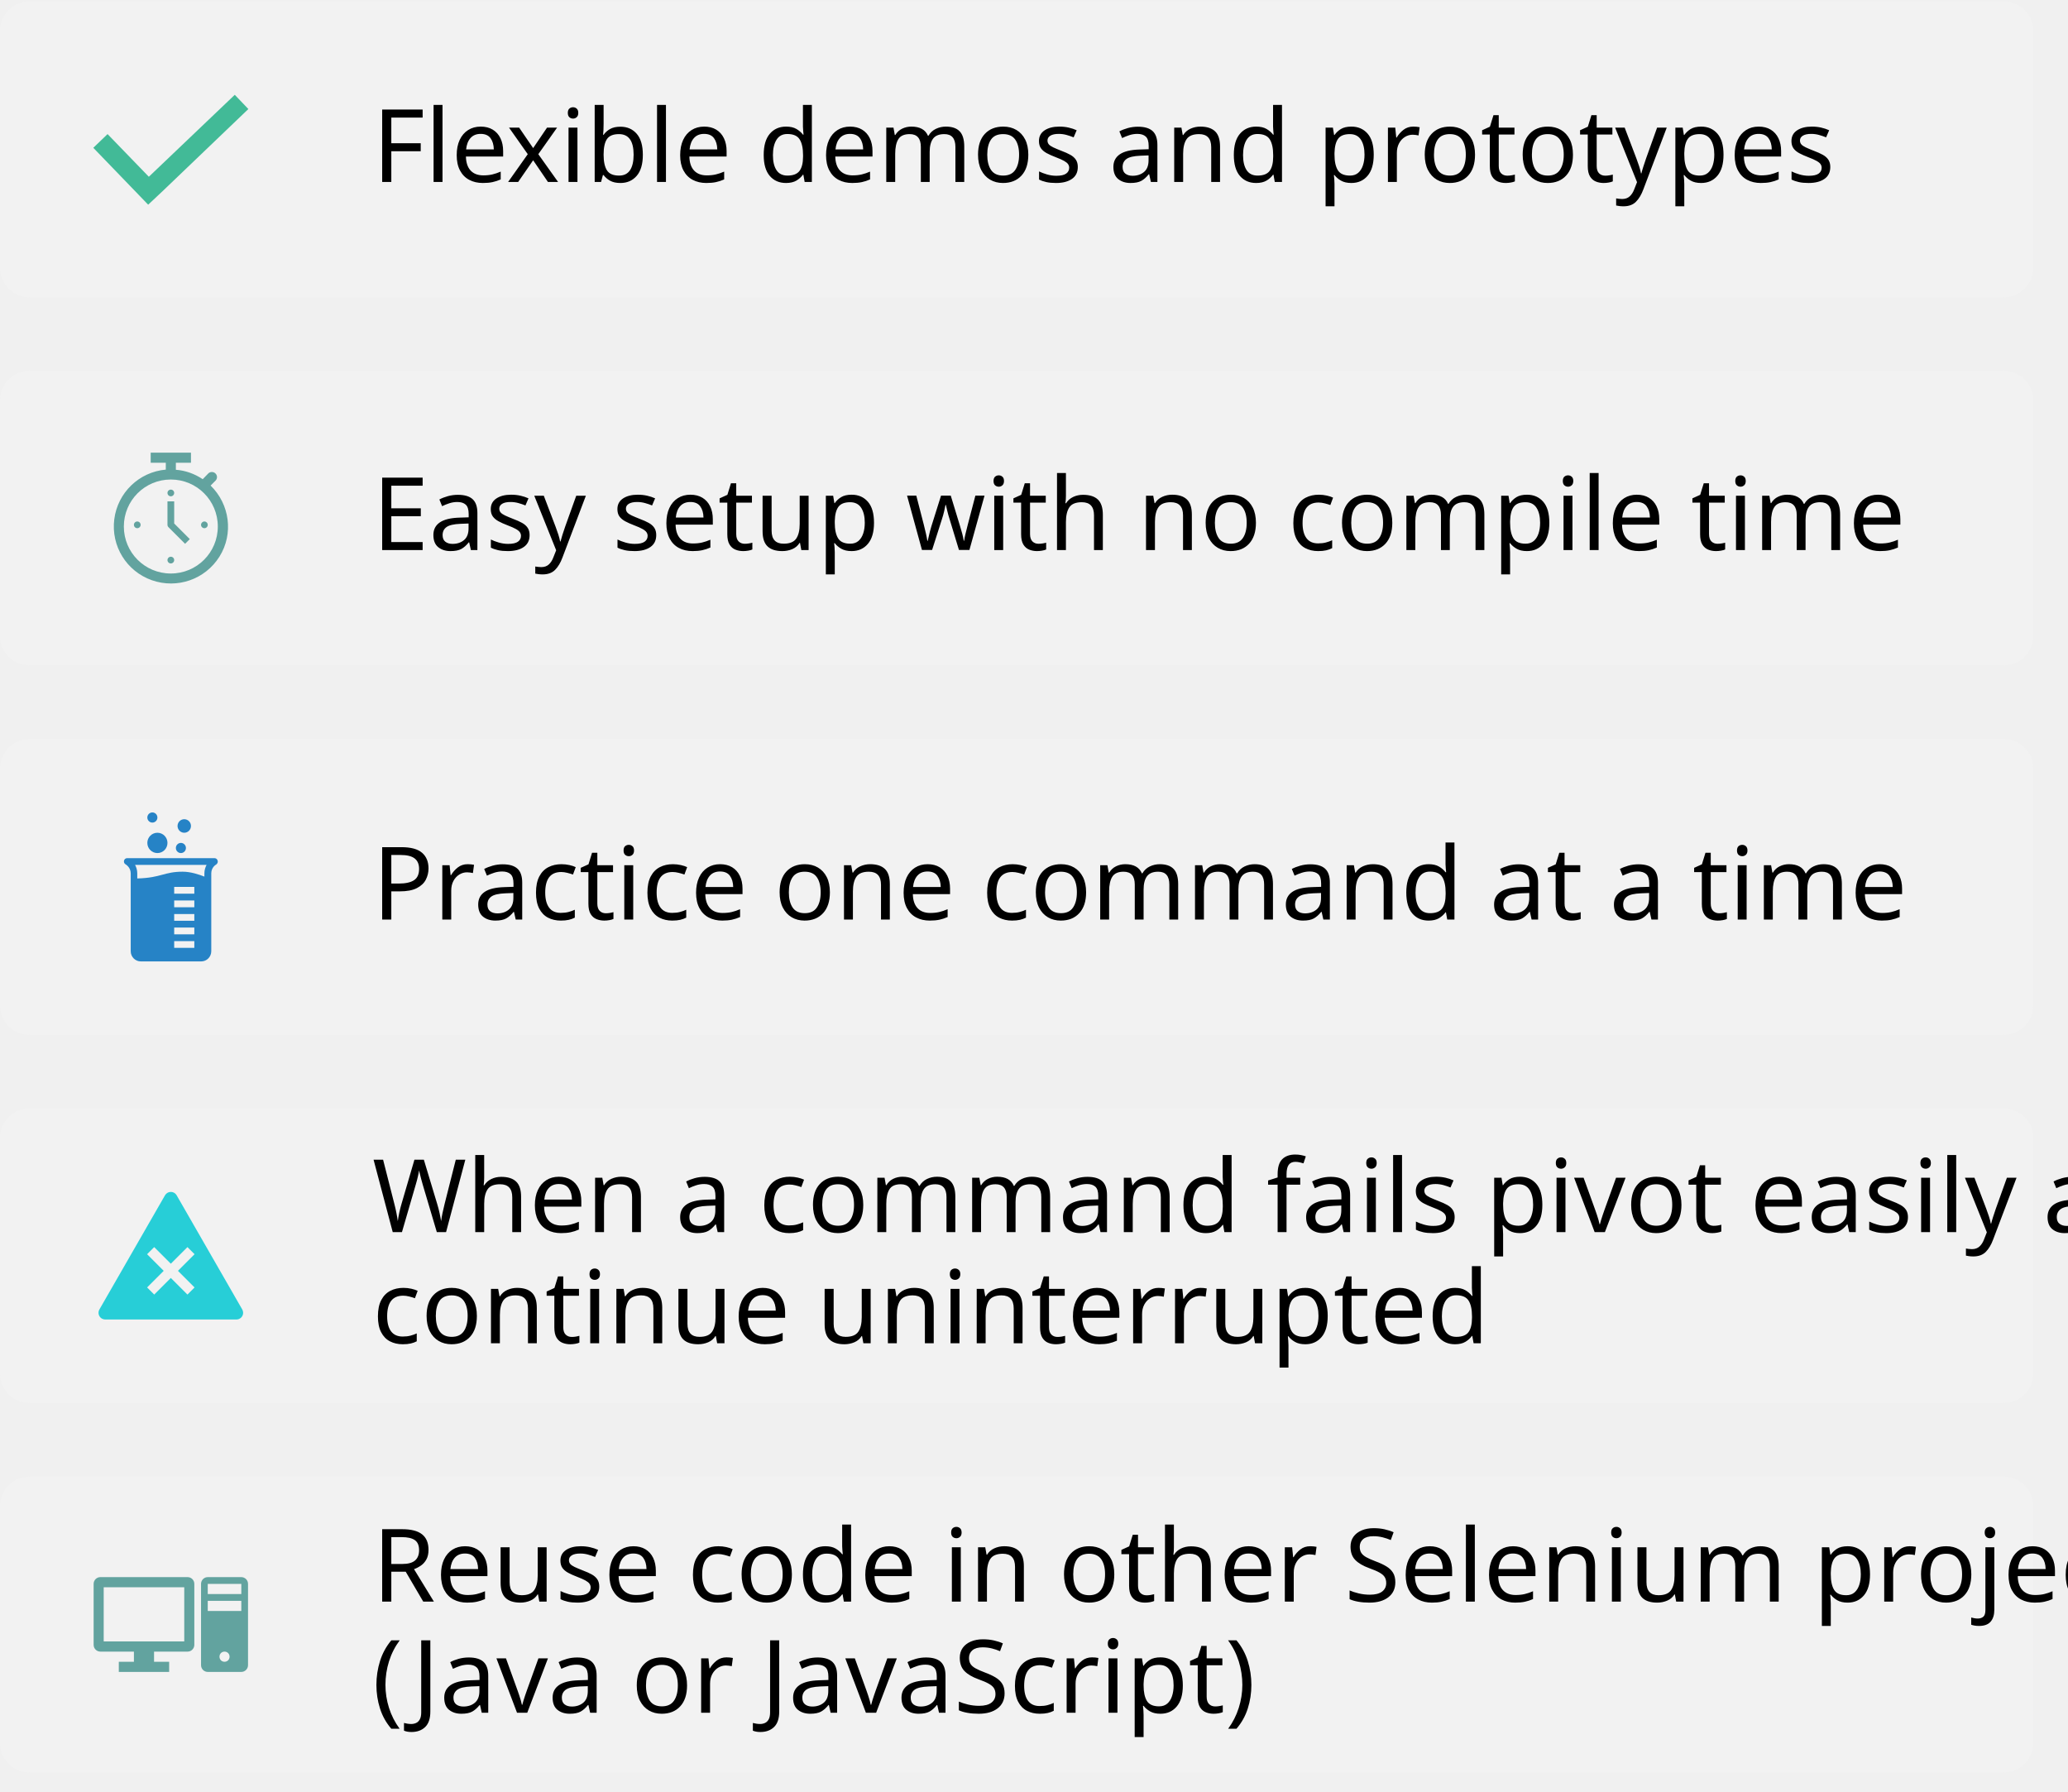
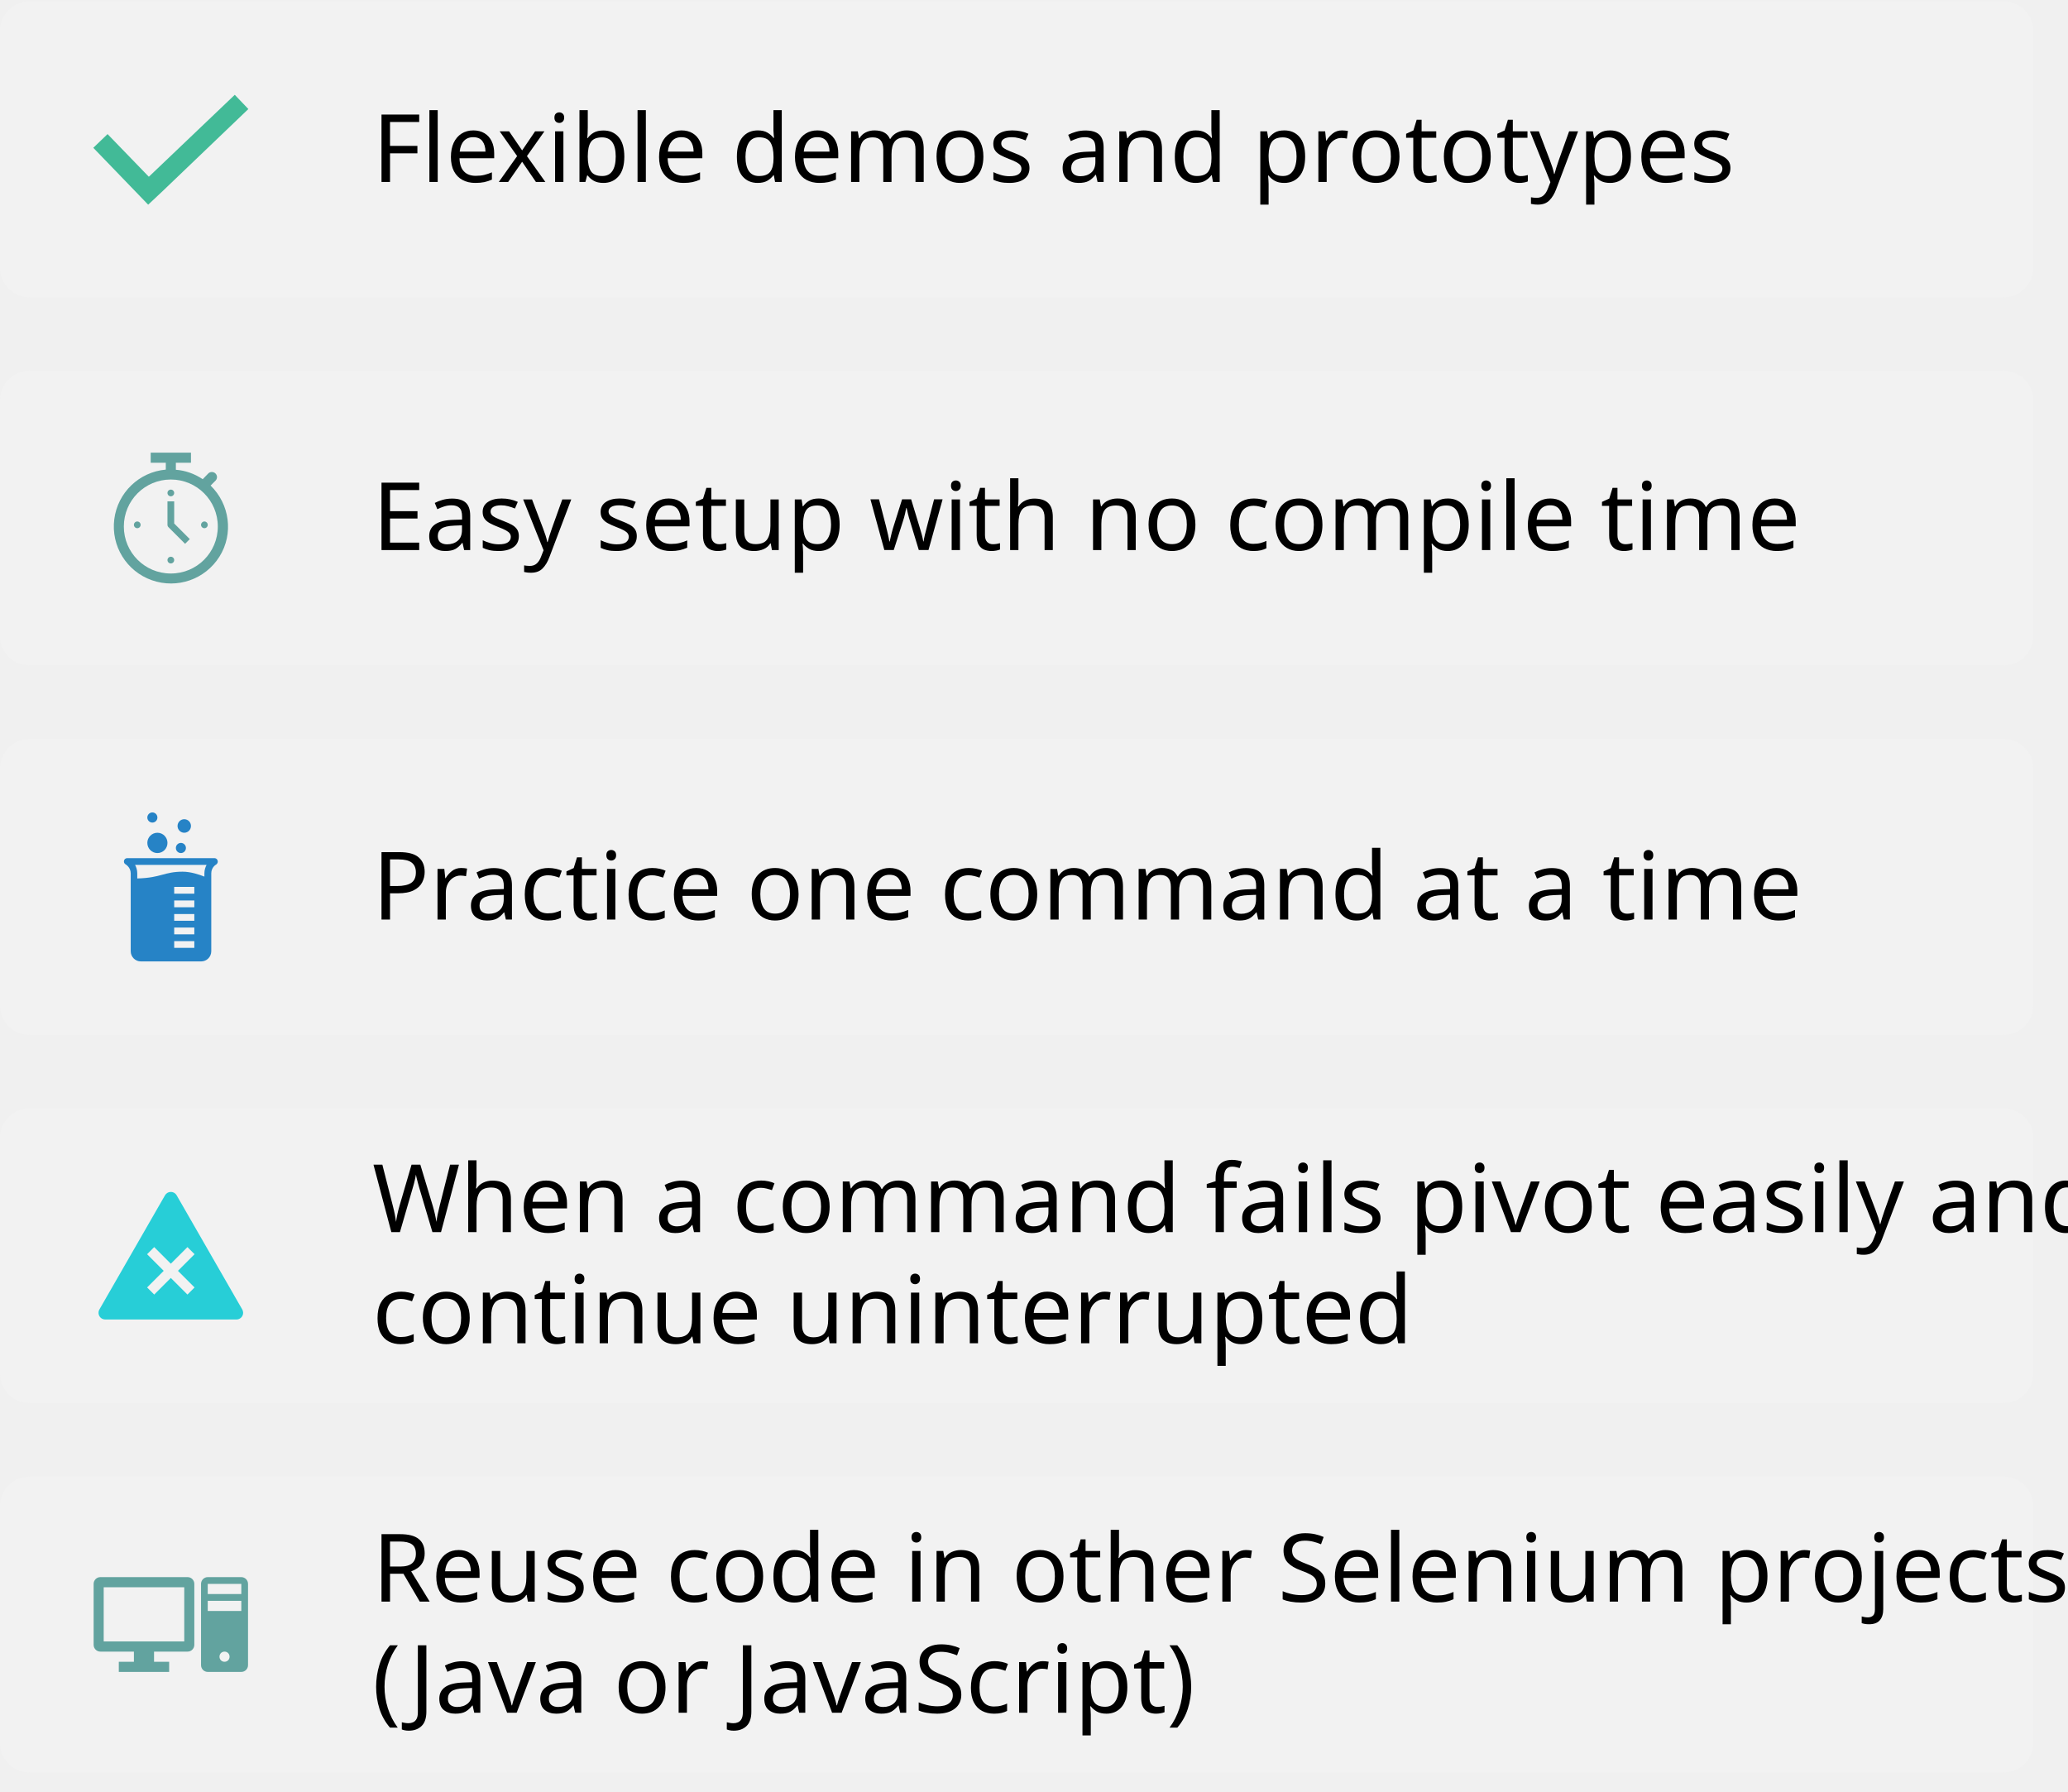
<svg xmlns="http://www.w3.org/2000/svg" width="1489" height="1290" overflow="hidden">
  <defs>
    <clipPath id="clip0">
      <rect x="2595" y="344" width="1489" height="1290" />
    </clipPath>
    <clipPath id="clip1">
      <rect x="2659" y="392" width="118" height="119" />
    </clipPath>
    <clipPath id="clip2">
      <rect x="2659" y="392" width="118" height="119" />
    </clipPath>
    <clipPath id="clip3">
      <rect x="2659" y="392" width="118" height="119" />
    </clipPath>
    <clipPath id="clip4">
      <rect x="2659" y="658" width="118" height="118" />
    </clipPath>
    <clipPath id="clip5">
      <rect x="2659" y="658" width="118" height="118" />
    </clipPath>
    <clipPath id="clip6">
      <rect x="2659" y="658" width="118" height="118" />
    </clipPath>
    <clipPath id="clip7">
      <rect x="2659" y="924" width="118" height="117" />
    </clipPath>
    <clipPath id="clip8">
      <rect x="2659" y="924" width="118" height="117" />
    </clipPath>
    <clipPath id="clip9">
      <rect x="2659" y="924" width="118" height="117" />
    </clipPath>
    <clipPath id="clip10">
      <rect x="2659" y="1190" width="118" height="116" />
    </clipPath>
    <clipPath id="clip11">
      <rect x="2659" y="1190" width="118" height="116" />
    </clipPath>
    <clipPath id="clip12">
      <rect x="2659" y="1190" width="118" height="116" />
    </clipPath>
    <clipPath id="clip13">
      <rect x="2659" y="1455" width="118" height="117" />
    </clipPath>
    <clipPath id="clip14">
      <rect x="2659" y="1455" width="118" height="117" />
    </clipPath>
    <clipPath id="clip15">
      <rect x="2659" y="1455" width="118" height="117" />
    </clipPath>
  </defs>
  <g clip-path="url(#clip0)" transform="translate(-2595 -344)">
    <path d="M2595 366.301C2595 354.537 2604.54 345 2616.3 345L4037.7 345C4049.46 345 4059 354.537 4059 366.301L4059 536.699C4059 548.463 4049.46 558 4037.7 558L2616.3 558C2604.54 558 2595 548.463 2595 536.699Z" fill="#F2F2F2" fill-rule="evenodd" />
    <g clip-path="url(#clip1)">
      <g clip-path="url(#clip2)">
        <g clip-path="url(#clip3)">
          <path d="M104.038 19.092 42.171 77.575 12.446 47.125 2.175 56.913 41.688 97.513 52.079 87.846 113.825 29.242Z" fill="#42BA97" transform="matrix(1 0 0 1.00862 2660 393)" />
        </g>
      </g>
    </g>
-     <text font-family="Tw Cen MT,Tw Cen MT_MSFontService,sans-serif" font-weight="400" font-size="73" transform="matrix(1 0 0 1 2863.1 475)">Flexible demos and prototypes</text>
+     <text font-family="Tw Cen MT,Tw Cen MT_MSFontService,sans-serif" font-weight="400" font-size="68" transform="matrix(1 0 0 1 2863.1 475)">Flexible demos and prototypes</text>
    <path d="M2595 632.199C2595 620.491 2604.49 611 2616.2 611L4037.8 611C4049.51 611 4059 620.491 4059 632.199L4059 801.8C4059 813.509 4049.51 823 4037.8 823L2616.2 823C2604.49 823 2595 813.509 2595 801.8Z" fill="#F2F2F2" fill-rule="evenodd" />
    <g clip-path="url(#clip4)">
      <g clip-path="url(#clip5)">
        <g clip-path="url(#clip6)">
          <path d="M2720.42 698.875C2720.42 700.21 2719.33 701.292 2718 701.292 2716.67 701.292 2715.58 700.21 2715.58 698.875 2715.58 697.54 2716.67 696.458 2718 696.458 2719.33 696.458 2720.42 697.54 2720.42 698.875Z" fill="#62A39F" />
          <path d="M2720.42 747.208C2720.42 748.543 2719.33 749.625 2718 749.625 2716.67 749.625 2715.58 748.543 2715.58 747.208 2715.58 745.874 2716.67 744.792 2718 744.792 2719.33 744.792 2720.42 745.874 2720.42 747.208Z" fill="#62A39F" />
          <path d="M2744.58 721.833C2744.58 723.168 2743.5 724.25 2742.17 724.25 2740.83 724.25 2739.75 723.168 2739.75 721.833 2739.75 720.499 2740.83 719.417 2742.17 719.417 2743.5 719.417 2744.58 720.499 2744.58 721.833Z" fill="#62A39F" />
          <path d="M2696.25 721.833C2696.25 723.168 2695.17 724.25 2693.83 724.25 2692.5 724.25 2691.42 723.168 2691.42 721.833 2691.42 720.499 2692.5 719.417 2693.83 719.417 2695.17 719.417 2696.25 720.499 2696.25 721.833Z" fill="#62A39F" />
          <path d="M2720.42 704.917 2715.58 704.917 2715.58 721.833C2715.58 722.438 2715.83 723.042 2716.31 723.525L2728.27 735.488 2731.65 732.104 2720.42 720.867 2720.42 704.917Z" fill="#62A39F" />
          <path d="M2718 756.875C2699.27 756.875 2684.17 741.771 2684.17 723.042 2684.17 704.313 2699.27 689.208 2718 689.208 2736.73 689.208 2751.83 704.313 2751.83 723.042 2751.83 741.771 2736.73 756.875 2718 756.875L2718 756.875ZM2746.64 693.558 2750.26 689.933C2751.59 688.483 2751.59 686.308 2750.14 684.858 2748.81 683.529 2746.52 683.408 2745.07 684.737L2740.96 688.967C2735.16 685.1 2728.51 682.683 2721.63 682.2L2721.63 677.125 2732.5 677.125 2732.5 669.875 2703.5 669.875 2703.5 677.125 2714.38 677.125 2714.38 682.079C2695.16 683.771 2679.7 698.633 2677.28 717.846 2674.86 737.058 2686.1 755.304 2704.35 761.708 2722.59 768.113 2742.77 761.104 2753.04 744.671 2763.31 728.238 2760.41 706.971 2746.64 693.558L2746.64 693.558Z" fill="#62A39F" />
        </g>
      </g>
    </g>
-     <text font-family="Tw Cen MT,Tw Cen MT_MSFontService,sans-serif" font-weight="400" font-size="73" transform="matrix(1 0 0 1 2863.1 740)">Easy setup with no compile time</text>
+     <text font-family="Tw Cen MT,Tw Cen MT_MSFontService,sans-serif" font-weight="400" font-size="68" transform="matrix(1 0 0 1 2863.1 740)">Easy setup with no compile time</text>
    <path d="M2595 897.3C2595 885.536 2604.54 876 2616.3 876L4037.7 876C4049.46 876 4059 885.536 4059 897.3L4059 1067.7C4059 1079.46 4049.46 1089 4037.7 1089L2616.3 1089C2604.54 1089 2595 1079.46 2595 1067.7Z" fill="#F2F2F2" fill-rule="evenodd" />
    <g clip-path="url(#clip7)">
      <g clip-path="url(#clip8)">
        <g clip-path="url(#clip9)">
          <path d="M55.583 26.583C55.583 30.587 52.337 33.833 48.333 33.833 44.329 33.833 41.083 30.587 41.083 26.583 41.083 22.579 44.329 19.333 48.333 19.333 52.337 19.333 55.583 22.579 55.583 26.583Z" fill="#2683C6" transform="matrix(1 0 0 1.00862 2660 924)" />
          <path d="M48.333 8.458C48.333 10.46 46.71 12.083 44.708 12.083 42.706 12.083 41.083 10.46 41.083 8.458 41.083 6.456 42.706 4.833 44.708 4.833 46.71 4.833 48.333 6.456 48.333 8.458Z" fill="#2683C6" transform="matrix(1 0 0 1.00862 2660 924)" />
          <path d="M68.875 30.208C68.875 32.21 67.252 33.833 65.25 33.833 63.248 33.833 61.625 32.21 61.625 30.208 61.625 28.206 63.248 26.583 65.25 26.583 67.252 26.583 68.875 28.206 68.875 30.208Z" fill="#2683C6" transform="matrix(1 0 0 1.00862 2660 924)" />
          <path d="M72.5 14.5C72.5 17.169 70.336 19.333 67.667 19.333 64.997 19.333 62.833 17.169 62.833 14.5 62.833 11.831 64.997 9.667 67.667 9.667 70.336 9.667 72.5 11.831 72.5 14.5Z" fill="#2683C6" transform="matrix(1 0 0 1.00862 2660 924)" />
          <path d="M91.713 39.271C91.471 38.183 90.504 37.458 89.417 37.458L26.583 37.458C25.496 37.458 24.529 38.183 24.288 39.271 24.046 40.358 24.529 41.446 25.496 41.929 25.496 41.929 29.121 43.983 29.121 48.333L29.121 103.917C29.121 107.904 32.383 111.167 36.371 111.167L79.871 111.167C83.859 111.167 87.121 107.904 87.121 103.917L87.121 48.333C87.121 43.983 90.504 42.05 90.625 42.05 91.471 41.446 92.075 40.358 91.713 39.271ZM74.917 101.5 60.417 101.5 60.417 96.667 74.917 96.667 74.917 101.5ZM74.917 91.834 60.417 91.834 60.417 87 74.917 87 74.917 91.834ZM74.917 82.167 60.417 82.167 60.417 77.334 74.917 77.334 74.917 82.167ZM74.917 72.5 60.417 72.5 60.417 67.667 74.917 67.667 74.917 72.5ZM74.917 62.833 60.417 62.833 60.417 58 74.917 58 74.917 62.833ZM82.167 48.333 82.167 50.629C78.421 49.179 72.379 47.125 66.459 47.125 59.933 47.125 55.946 48.213 51.838 49.3 47.367 50.508 42.654 51.717 33.833 51.958L33.833 48.333C33.833 45.917 33.108 43.863 32.263 42.292L83.738 42.292C82.892 43.863 82.167 45.917 82.167 48.333Z" fill="#2683C6" transform="matrix(1 0 0 1.00862 2660 924)" />
        </g>
      </g>
    </g>
-     <text font-family="Tw Cen MT,Tw Cen MT_MSFontService,sans-serif" font-weight="400" font-size="73" transform="matrix(1 0 0 1 2863.1 1006)">Practice one command at a time</text>
+     <text font-family="Tw Cen MT,Tw Cen MT_MSFontService,sans-serif" font-weight="400" font-size="68" transform="matrix(1 0 0 1 2863.1 1006)">Practice one command at a time</text>
    <path d="M2595 1163.2C2595 1151.49 2604.49 1142 2616.2 1142L4037.8 1142C4049.51 1142 4059 1151.49 4059 1163.2L4059 1332.8C4059 1344.51 4049.51 1354 4037.8 1354L2616.2 1354C2604.49 1354 2595 1344.51 2595 1332.8Z" fill="#F2F2F2" fill-rule="evenodd" />
    <g clip-path="url(#clip10)">
      <g clip-path="url(#clip11)">
        <g clip-path="url(#clip12)">
          <path d="M109.414 96.666 62.193 14.5C60.865 12.184 57.911 11.383 55.596 12.711 54.851 13.138 54.234 13.755 53.807 14.5L6.585 96.666C5.251 98.978 6.043 101.934 8.355 103.269 9.088 103.692 9.919 103.916 10.766 103.917L105.234 103.917C107.903 103.914 110.065 101.748 110.062 99.078 110.061 98.231 109.838 97.4 109.414 96.666ZM75.086 80.837 69.962 85.961 58 73.998 46.037 85.961 40.914 80.837 52.877 68.875 40.914 56.912 46.037 51.789 58 63.752 69.962 51.789 75.086 56.912 63.123 68.875Z" fill="#27CED7" transform="matrix(1 0 0 1 2660 1190)" />
        </g>
      </g>
    </g>
-     <text font-family="Tw Cen MT,Tw Cen MT_MSFontService,sans-serif" font-weight="400" font-size="73" transform="matrix(1 0 0 1 2863.1 1231)">When a command fails pivot easily and <tspan font-size="73" x="0" y="80">continue uninterrupted</tspan>
+     <text font-family="Tw Cen MT,Tw Cen MT_MSFontService,sans-serif" font-weight="400" font-size="68" transform="matrix(1 0 0 1 2863.1 1231)">When a command fails pivot easily and <tspan font-size="68" x="0" y="80">continue uninterrupted</tspan>
    </text>
    <path d="M2595 1428.3C2595 1416.54 2604.54 1407 2616.3 1407L4037.7 1407C4049.46 1407 4059 1416.54 4059 1428.3L4059 1598.7C4059 1610.46 4049.46 1620 4037.7 1620L2616.3 1620C2604.54 1620 2595 1610.46 2595 1598.7Z" fill="#F2F2F2" fill-rule="evenodd" />
    <g clip-path="url(#clip13)">
      <g clip-path="url(#clip14)">
        <g clip-path="url(#clip15)">
          <path d="M67.667 70.084 9.667 70.084 9.667 31.417 67.667 31.417 67.667 70.084ZM70.084 24.167 7.25 24.167C4.592 24.167 2.417 26.342 2.417 29L2.417 72.5C2.417 75.159 4.592 77.334 7.25 77.334L31.417 77.334 31.417 84.584 20.542 84.584 20.542 91.834 56.792 91.834 56.792 84.584 45.917 84.584 45.917 77.334 70.084 77.334C72.742 77.334 74.917 75.159 74.917 72.5L74.917 29C74.917 26.342 72.742 24.167 70.084 24.167Z" fill="#62A39F" transform="matrix(1 0 0 1.00862 2660 1455)" />
          <path d="M108.75 36.25 84.584 36.25 84.584 29 108.75 29 108.75 36.25ZM108.75 48.333 84.584 48.333 84.584 41.083 108.75 41.083 108.75 48.333ZM96.667 84.584C94.613 84.584 93.042 83.013 93.042 80.959 93.042 78.904 94.613 77.334 96.667 77.334 98.721 77.334 100.292 78.904 100.292 80.959 100.292 83.013 98.721 84.584 96.667 84.584ZM108.75 24.167 84.584 24.167C81.925 24.167 79.75 26.342 79.75 29L79.75 87C79.75 89.659 81.925 91.834 84.584 91.834L108.75 91.834C111.409 91.834 113.584 89.659 113.584 87L113.584 29C113.584 26.342 111.409 24.167 108.75 24.167Z" fill="#62A39F" transform="matrix(1 0 0 1.00862 2660 1455)" />
        </g>
      </g>
    </g>
    <rect x="2660" y="1455" width="116" height="117" stroke="#FFFFFF" stroke-width="5.729" stroke-linejoin="round" stroke-miterlimit="10" stroke-opacity="0" fill="none" />
-     <text font-family="Tw Cen MT,Tw Cen MT_MSFontService,sans-serif" font-weight="400" font-size="73" transform="matrix(1 0 0 1 2863.1 1497)">Reuse code in other Selenium projects <tspan font-size="73" x="0" y="80">(Java or JavaScript)</tspan>
+     <text font-family="Tw Cen MT,Tw Cen MT_MSFontService,sans-serif" font-weight="400" font-size="68" transform="matrix(1 0 0 1 2863.1 1497)">Reuse code in other Selenium projects <tspan font-size="68" x="0" y="80">(Java or JavaScript)</tspan>
    </text>
  </g>
</svg>
